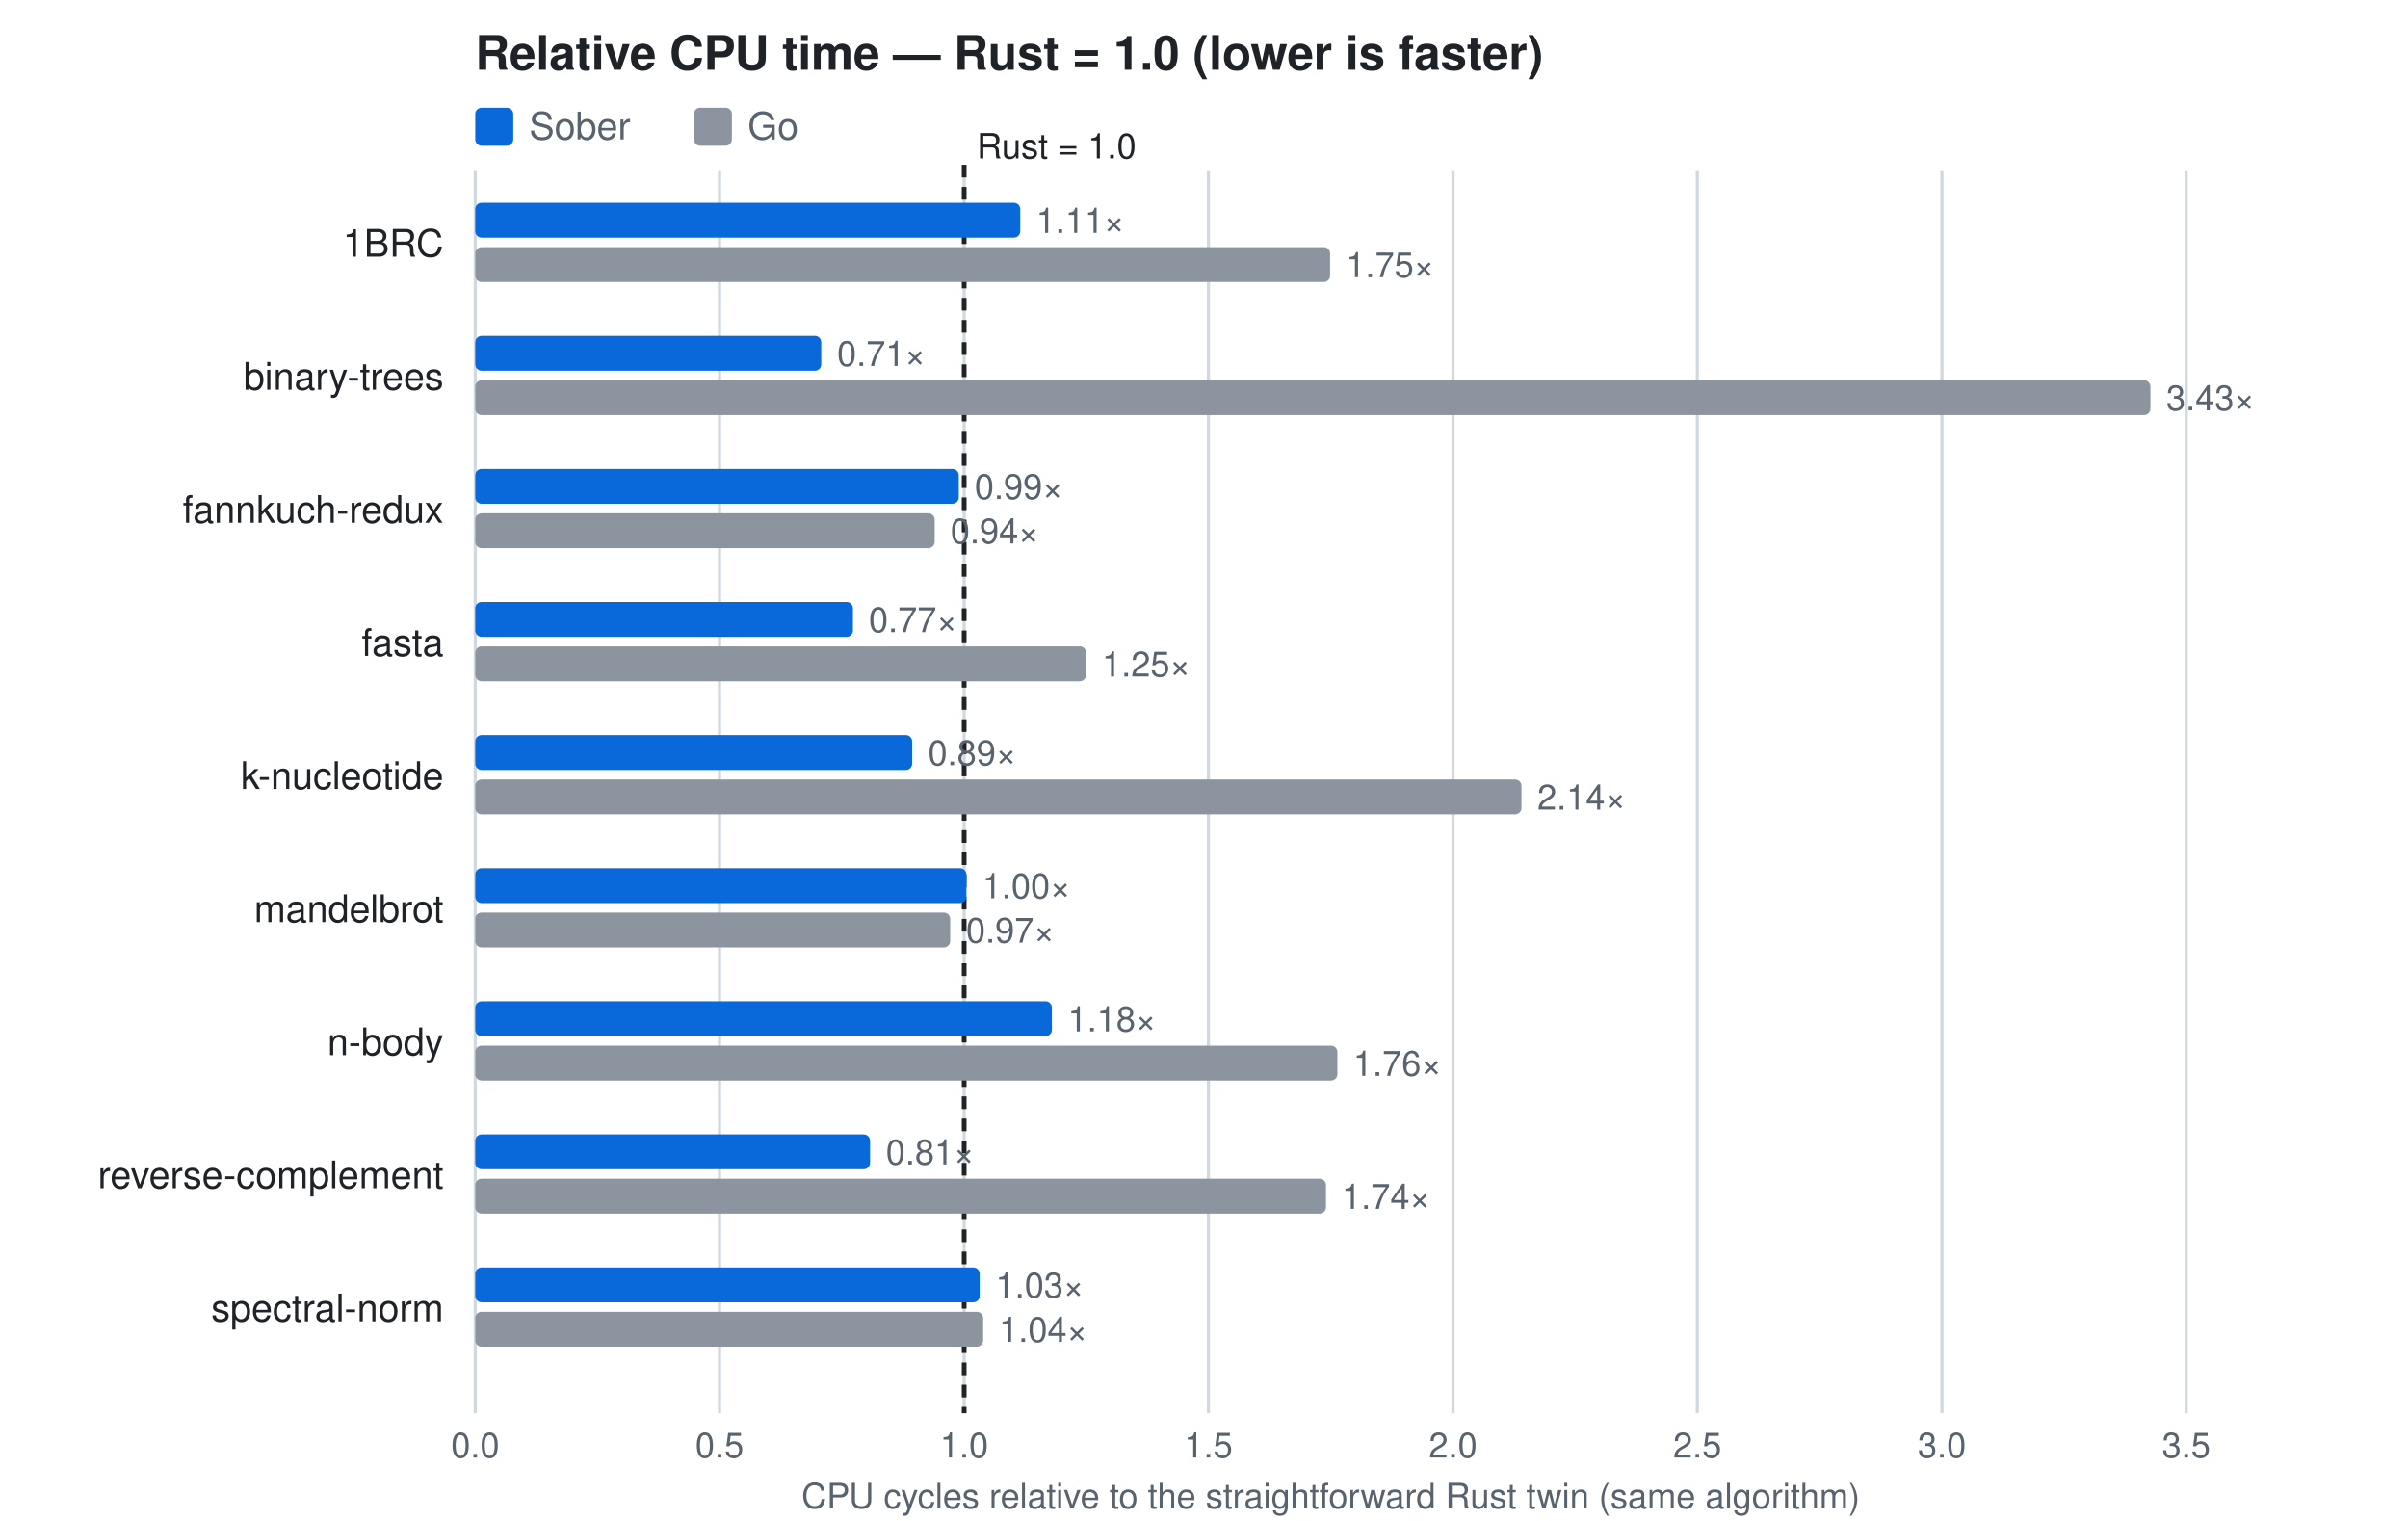
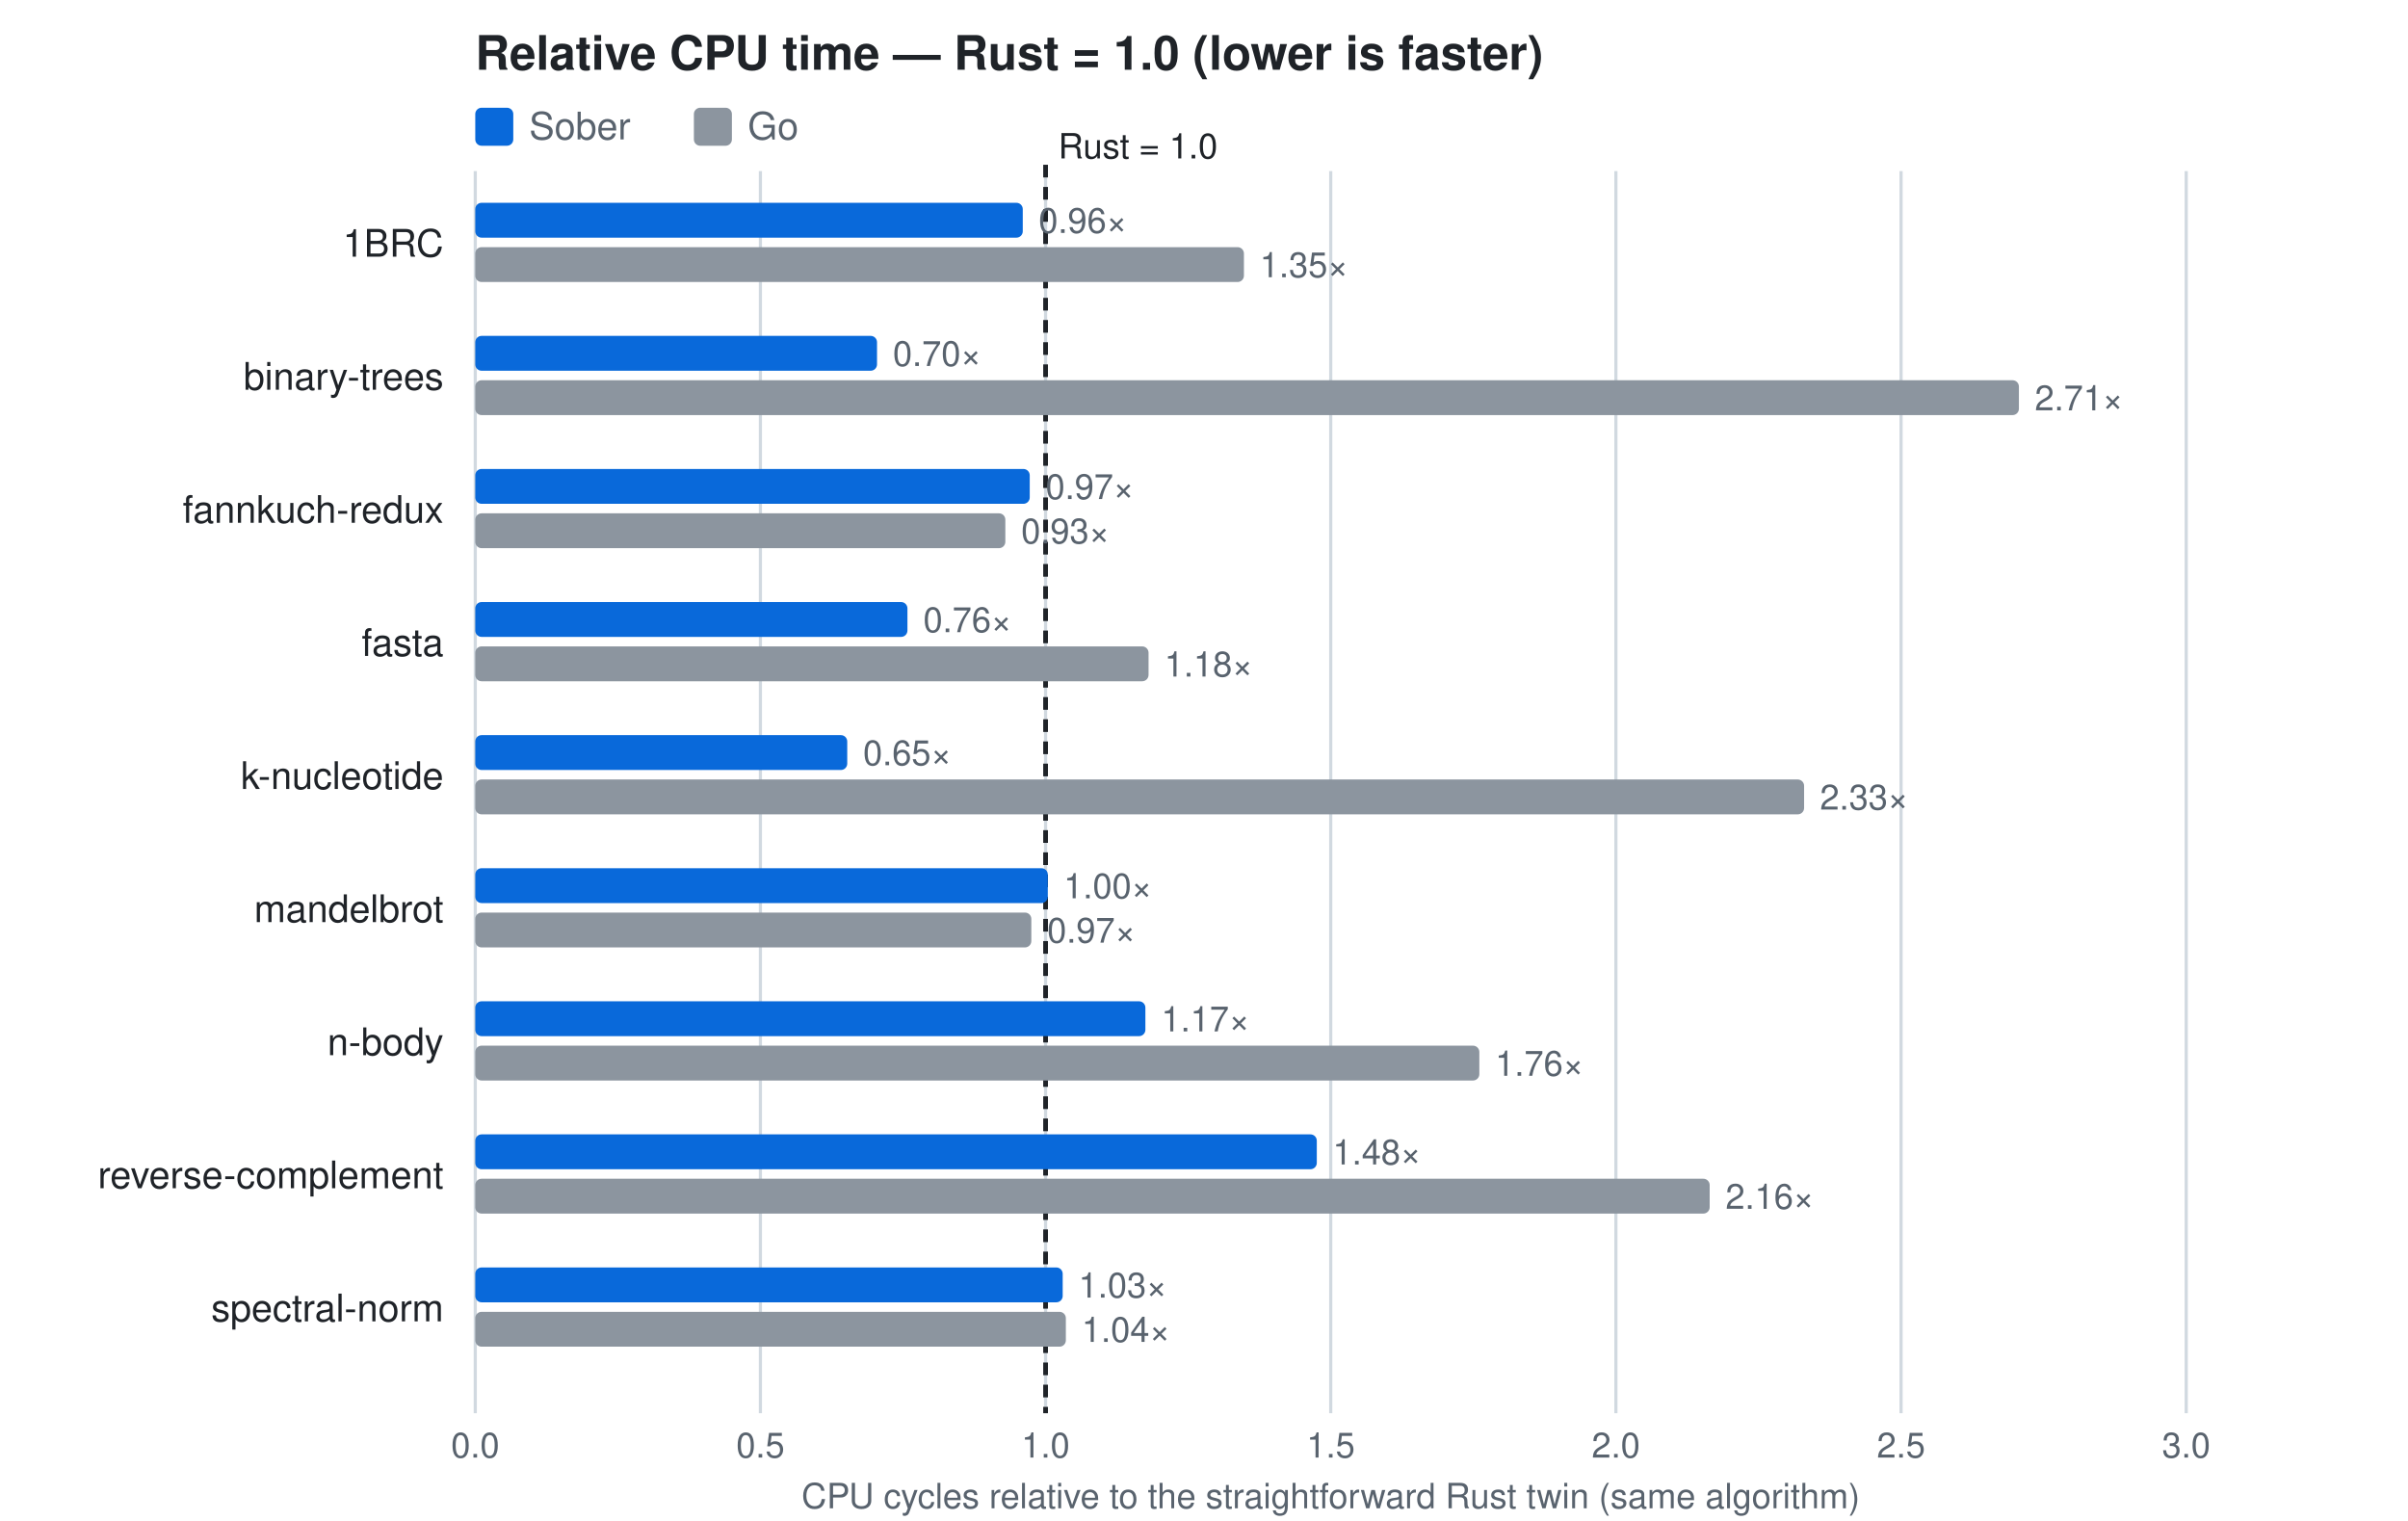
<svg xmlns="http://www.w3.org/2000/svg" width="760" height="480" viewBox="0 0 760 480" font-family="-apple-system, BlinkMacSystemFont, 'Segoe UI', Helvetica, Arial, sans-serif">
  <text x="150.0" y="22.0" fill="#1f2328" font-size="15" text-anchor="start" font-weight="600">Relative CPU time — Rust = 1.0 (lower is faster)</text>
  <rect x="150" y="34" width="12" height="12" rx="2" fill="#0969da" />
  <text x="167.0" y="44.0" fill="#59636e" font-size="12" text-anchor="start">Sober</text>
  <rect x="219" y="34" width="12" height="12" rx="2" fill="#8c959f" />
  <text x="236.0" y="44.0" fill="#59636e" font-size="12" text-anchor="start">Go</text>
  <line x1="150.0" y1="54" x2="150.0" y2="446" stroke="#d1d9e0" stroke-width="1" />
  <text x="150.0" y="460.0" fill="#59636e" font-size="11" text-anchor="middle">0.0</text>
-   <line x1="227.1" y1="54" x2="227.1" y2="446" stroke="#d1d9e0" stroke-width="1" />
-   <text x="227.1" y="460.0" fill="#59636e" font-size="11" text-anchor="middle">0.5</text>
-   <line x1="304.3" y1="54" x2="304.3" y2="446" stroke="#d1d9e0" stroke-width="1" />
-   <text x="304.3" y="460.0" fill="#59636e" font-size="11" text-anchor="middle">1.0</text>
-   <line x1="381.4" y1="54" x2="381.4" y2="446" stroke="#d1d9e0" stroke-width="1" />
-   <text x="381.4" y="460.0" fill="#59636e" font-size="11" text-anchor="middle">1.5</text>
-   <line x1="458.6" y1="54" x2="458.6" y2="446" stroke="#d1d9e0" stroke-width="1" />
-   <text x="458.6" y="460.0" fill="#59636e" font-size="11" text-anchor="middle">2.0</text>
-   <line x1="535.7" y1="54" x2="535.7" y2="446" stroke="#d1d9e0" stroke-width="1" />
-   <text x="535.7" y="460.0" fill="#59636e" font-size="11" text-anchor="middle">2.5</text>
-   <line x1="612.9" y1="54" x2="612.9" y2="446" stroke="#d1d9e0" stroke-width="1" />
-   <text x="612.9" y="460.0" fill="#59636e" font-size="11" text-anchor="middle">3.0</text>
+   <line x1="240.0" y1="54" x2="240.0" y2="446" stroke="#d1d9e0" stroke-width="1" />
+   <text x="240.0" y="460.0" fill="#59636e" font-size="11" text-anchor="middle">0.5</text>
+   <line x1="330.0" y1="54" x2="330.0" y2="446" stroke="#d1d9e0" stroke-width="1" />
+   <text x="330.0" y="460.0" fill="#59636e" font-size="11" text-anchor="middle">1.0</text>
+   <line x1="420.0" y1="54" x2="420.0" y2="446" stroke="#d1d9e0" stroke-width="1" />
+   <text x="420.0" y="460.0" fill="#59636e" font-size="11" text-anchor="middle">1.5</text>
+   <line x1="510.0" y1="54" x2="510.0" y2="446" stroke="#d1d9e0" stroke-width="1" />
+   <text x="510.0" y="460.0" fill="#59636e" font-size="11" text-anchor="middle">2.0</text>
+   <line x1="600.0" y1="54" x2="600.0" y2="446" stroke="#d1d9e0" stroke-width="1" />
+   <text x="600.0" y="460.0" fill="#59636e" font-size="11" text-anchor="middle">2.5</text>
  <line x1="690.0" y1="54" x2="690.0" y2="446" stroke="#d1d9e0" stroke-width="1" />
-   <text x="690.0" y="460.0" fill="#59636e" font-size="11" text-anchor="middle">3.5</text>
+   <text x="690.0" y="460.0" fill="#59636e" font-size="11" text-anchor="middle">3.0</text>
  <text x="420.0" y="476.0" fill="#59636e" font-size="11" text-anchor="middle">CPU cycles relative to the straightforward Rust twin (same algorithm)</text>
-   <line x1="304.3" y1="52" x2="304.3" y2="446" stroke="#1f2328" stroke-width="1.5" stroke-dasharray="4 3" />
-   <text x="308.3" y="50.0" fill="#1f2328" font-size="11" text-anchor="start">Rust = 1.0</text>
+   <line x1="330.0" y1="52" x2="330.0" y2="446" stroke="#1f2328" stroke-width="1.5" stroke-dasharray="4 3" />
+   <text x="334.0" y="50.0" fill="#1f2328" font-size="11" text-anchor="start">Rust = 1.0</text>
  <text x="140.0" y="81.0" fill="#1f2328" font-size="12" text-anchor="end">1BRC</text>
-   <rect x="150" y="64" width="172.0" height="11" rx="2" fill="#0969da" />
-   <text x="327.0" y="73.5" fill="#59636e" font-size="11" text-anchor="start">1.11×</text>
-   <rect x="150" y="78" width="269.8" height="11" rx="2" fill="#8c959f" />
-   <text x="424.8" y="87.5" fill="#59636e" font-size="11" text-anchor="start">1.75×</text>
+   <rect x="150" y="64" width="172.8" height="11" rx="2" fill="#0969da" />
+   <text x="327.8" y="73.5" fill="#59636e" font-size="11" text-anchor="start">0.96×</text>
+   <rect x="150" y="78" width="242.6" height="11" rx="2" fill="#8c959f" />
+   <text x="397.6" y="87.5" fill="#59636e" font-size="11" text-anchor="start">1.35×</text>
  <text x="140.0" y="123.0" fill="#1f2328" font-size="12" text-anchor="end">binary-trees</text>
-   <rect x="150" y="106" width="109.2" height="11" rx="2" fill="#0969da" />
-   <text x="264.2" y="115.5" fill="#59636e" font-size="11" text-anchor="start">0.71×</text>
-   <rect x="150" y="120" width="528.7" height="11" rx="2" fill="#8c959f" />
-   <text x="683.7" y="129.5" fill="#59636e" font-size="11" text-anchor="start">3.43×</text>
+   <rect x="150" y="106" width="126.8" height="11" rx="2" fill="#0969da" />
+   <text x="281.8" y="115.5" fill="#59636e" font-size="11" text-anchor="start">0.70×</text>
+   <rect x="150" y="120" width="487.2" height="11" rx="2" fill="#8c959f" />
+   <text x="642.2" y="129.5" fill="#59636e" font-size="11" text-anchor="start">2.71×</text>
  <text x="140.0" y="165.0" fill="#1f2328" font-size="12" text-anchor="end">fannkuch-redux</text>
-   <rect x="150" y="148" width="152.6" height="11" rx="2" fill="#0969da" />
-   <text x="307.6" y="157.5" fill="#59636e" font-size="11" text-anchor="start">0.99×</text>
-   <rect x="150" y="162" width="145.0" height="11" rx="2" fill="#8c959f" />
-   <text x="300.0" y="171.5" fill="#59636e" font-size="11" text-anchor="start">0.94×</text>
+   <rect x="150" y="148" width="175.0" height="11" rx="2" fill="#0969da" />
+   <text x="330.0" y="157.5" fill="#59636e" font-size="11" text-anchor="start">0.97×</text>
+   <rect x="150" y="162" width="167.3" height="11" rx="2" fill="#8c959f" />
+   <text x="322.3" y="171.5" fill="#59636e" font-size="11" text-anchor="start">0.93×</text>
  <text x="140.0" y="207.0" fill="#1f2328" font-size="12" text-anchor="end">fasta</text>
-   <rect x="150" y="190" width="119.2" height="11" rx="2" fill="#0969da" />
-   <text x="274.2" y="199.5" fill="#59636e" font-size="11" text-anchor="start">0.77×</text>
-   <rect x="150" y="204" width="192.8" height="11" rx="2" fill="#8c959f" />
-   <text x="347.8" y="213.5" fill="#59636e" font-size="11" text-anchor="start">1.25×</text>
+   <rect x="150" y="190" width="136.4" height="11" rx="2" fill="#0969da" />
+   <text x="291.4" y="199.5" fill="#59636e" font-size="11" text-anchor="start">0.76×</text>
+   <rect x="150" y="204" width="212.5" height="11" rx="2" fill="#8c959f" />
+   <text x="367.5" y="213.5" fill="#59636e" font-size="11" text-anchor="start">1.18×</text>
  <text x="140.0" y="249.0" fill="#1f2328" font-size="12" text-anchor="end">k-nucleotide</text>
-   <rect x="150" y="232" width="137.9" height="11" rx="2" fill="#0969da" />
-   <text x="292.9" y="241.5" fill="#59636e" font-size="11" text-anchor="start">0.89×</text>
-   <rect x="150" y="246" width="330.2" height="11" rx="2" fill="#8c959f" />
-   <text x="485.2" y="255.5" fill="#59636e" font-size="11" text-anchor="start">2.14×</text>
+   <rect x="150" y="232" width="117.4" height="11" rx="2" fill="#0969da" />
+   <text x="272.4" y="241.5" fill="#59636e" font-size="11" text-anchor="start">0.65×</text>
+   <rect x="150" y="246" width="419.4" height="11" rx="2" fill="#8c959f" />
+   <text x="574.4" y="255.5" fill="#59636e" font-size="11" text-anchor="start">2.33×</text>
  <text x="140.0" y="291.0" fill="#1f2328" font-size="12" text-anchor="end">mandelbrot</text>
-   <rect x="150" y="274" width="155.0" height="11" rx="2" fill="#0969da" />
-   <text x="310.0" y="283.5" fill="#59636e" font-size="11" text-anchor="start">1.00×</text>
-   <rect x="150" y="288" width="149.9" height="11" rx="2" fill="#8c959f" />
-   <text x="304.9" y="297.5" fill="#59636e" font-size="11" text-anchor="start">0.97×</text>
+   <rect x="150" y="274" width="180.7" height="11" rx="2" fill="#0969da" />
+   <text x="335.7" y="283.5" fill="#59636e" font-size="11" text-anchor="start">1.00×</text>
+   <rect x="150" y="288" width="175.5" height="11" rx="2" fill="#8c959f" />
+   <text x="330.5" y="297.5" fill="#59636e" font-size="11" text-anchor="start">0.97×</text>
  <text x="140.0" y="333.0" fill="#1f2328" font-size="12" text-anchor="end">n-body</text>
-   <rect x="150" y="316" width="182.0" height="11" rx="2" fill="#0969da" />
-   <text x="337.0" y="325.5" fill="#59636e" font-size="11" text-anchor="start">1.18×</text>
-   <rect x="150" y="330" width="272.1" height="11" rx="2" fill="#8c959f" />
-   <text x="427.1" y="339.5" fill="#59636e" font-size="11" text-anchor="start">1.76×</text>
+   <rect x="150" y="316" width="211.5" height="11" rx="2" fill="#0969da" />
+   <text x="366.5" y="325.5" fill="#59636e" font-size="11" text-anchor="start">1.17×</text>
+   <rect x="150" y="330" width="316.9" height="11" rx="2" fill="#8c959f" />
+   <text x="471.9" y="339.5" fill="#59636e" font-size="11" text-anchor="start">1.76×</text>
  <text x="140.0" y="375.0" fill="#1f2328" font-size="12" text-anchor="end">reverse-complement</text>
-   <rect x="150" y="358" width="124.6" height="11" rx="2" fill="#0969da" />
-   <text x="279.6" y="367.5" fill="#59636e" font-size="11" text-anchor="start">0.81×</text>
-   <rect x="150" y="372" width="268.5" height="11" rx="2" fill="#8c959f" />
-   <text x="423.5" y="381.5" fill="#59636e" font-size="11" text-anchor="start">1.74×</text>
+   <rect x="150" y="358" width="265.6" height="11" rx="2" fill="#0969da" />
+   <text x="420.6" y="367.5" fill="#59636e" font-size="11" text-anchor="start">1.48×</text>
+   <rect x="150" y="372" width="389.6" height="11" rx="2" fill="#8c959f" />
+   <text x="544.6" y="381.5" fill="#59636e" font-size="11" text-anchor="start">2.16×</text>
  <text x="140.0" y="417.0" fill="#1f2328" font-size="12" text-anchor="end">spectral-norm</text>
-   <rect x="150" y="400" width="159.2" height="11" rx="2" fill="#0969da" />
-   <text x="314.2" y="409.5" fill="#59636e" font-size="11" text-anchor="start">1.03×</text>
-   <rect x="150" y="414" width="160.3" height="11" rx="2" fill="#8c959f" />
-   <text x="315.3" y="423.5" fill="#59636e" font-size="11" text-anchor="start">1.04×</text>
+   <rect x="150" y="400" width="185.4" height="11" rx="2" fill="#0969da" />
+   <text x="340.4" y="409.5" fill="#59636e" font-size="11" text-anchor="start">1.03×</text>
+   <rect x="150" y="414" width="186.4" height="11" rx="2" fill="#8c959f" />
+   <text x="341.4" y="423.5" fill="#59636e" font-size="11" text-anchor="start">1.04×</text>
</svg>
